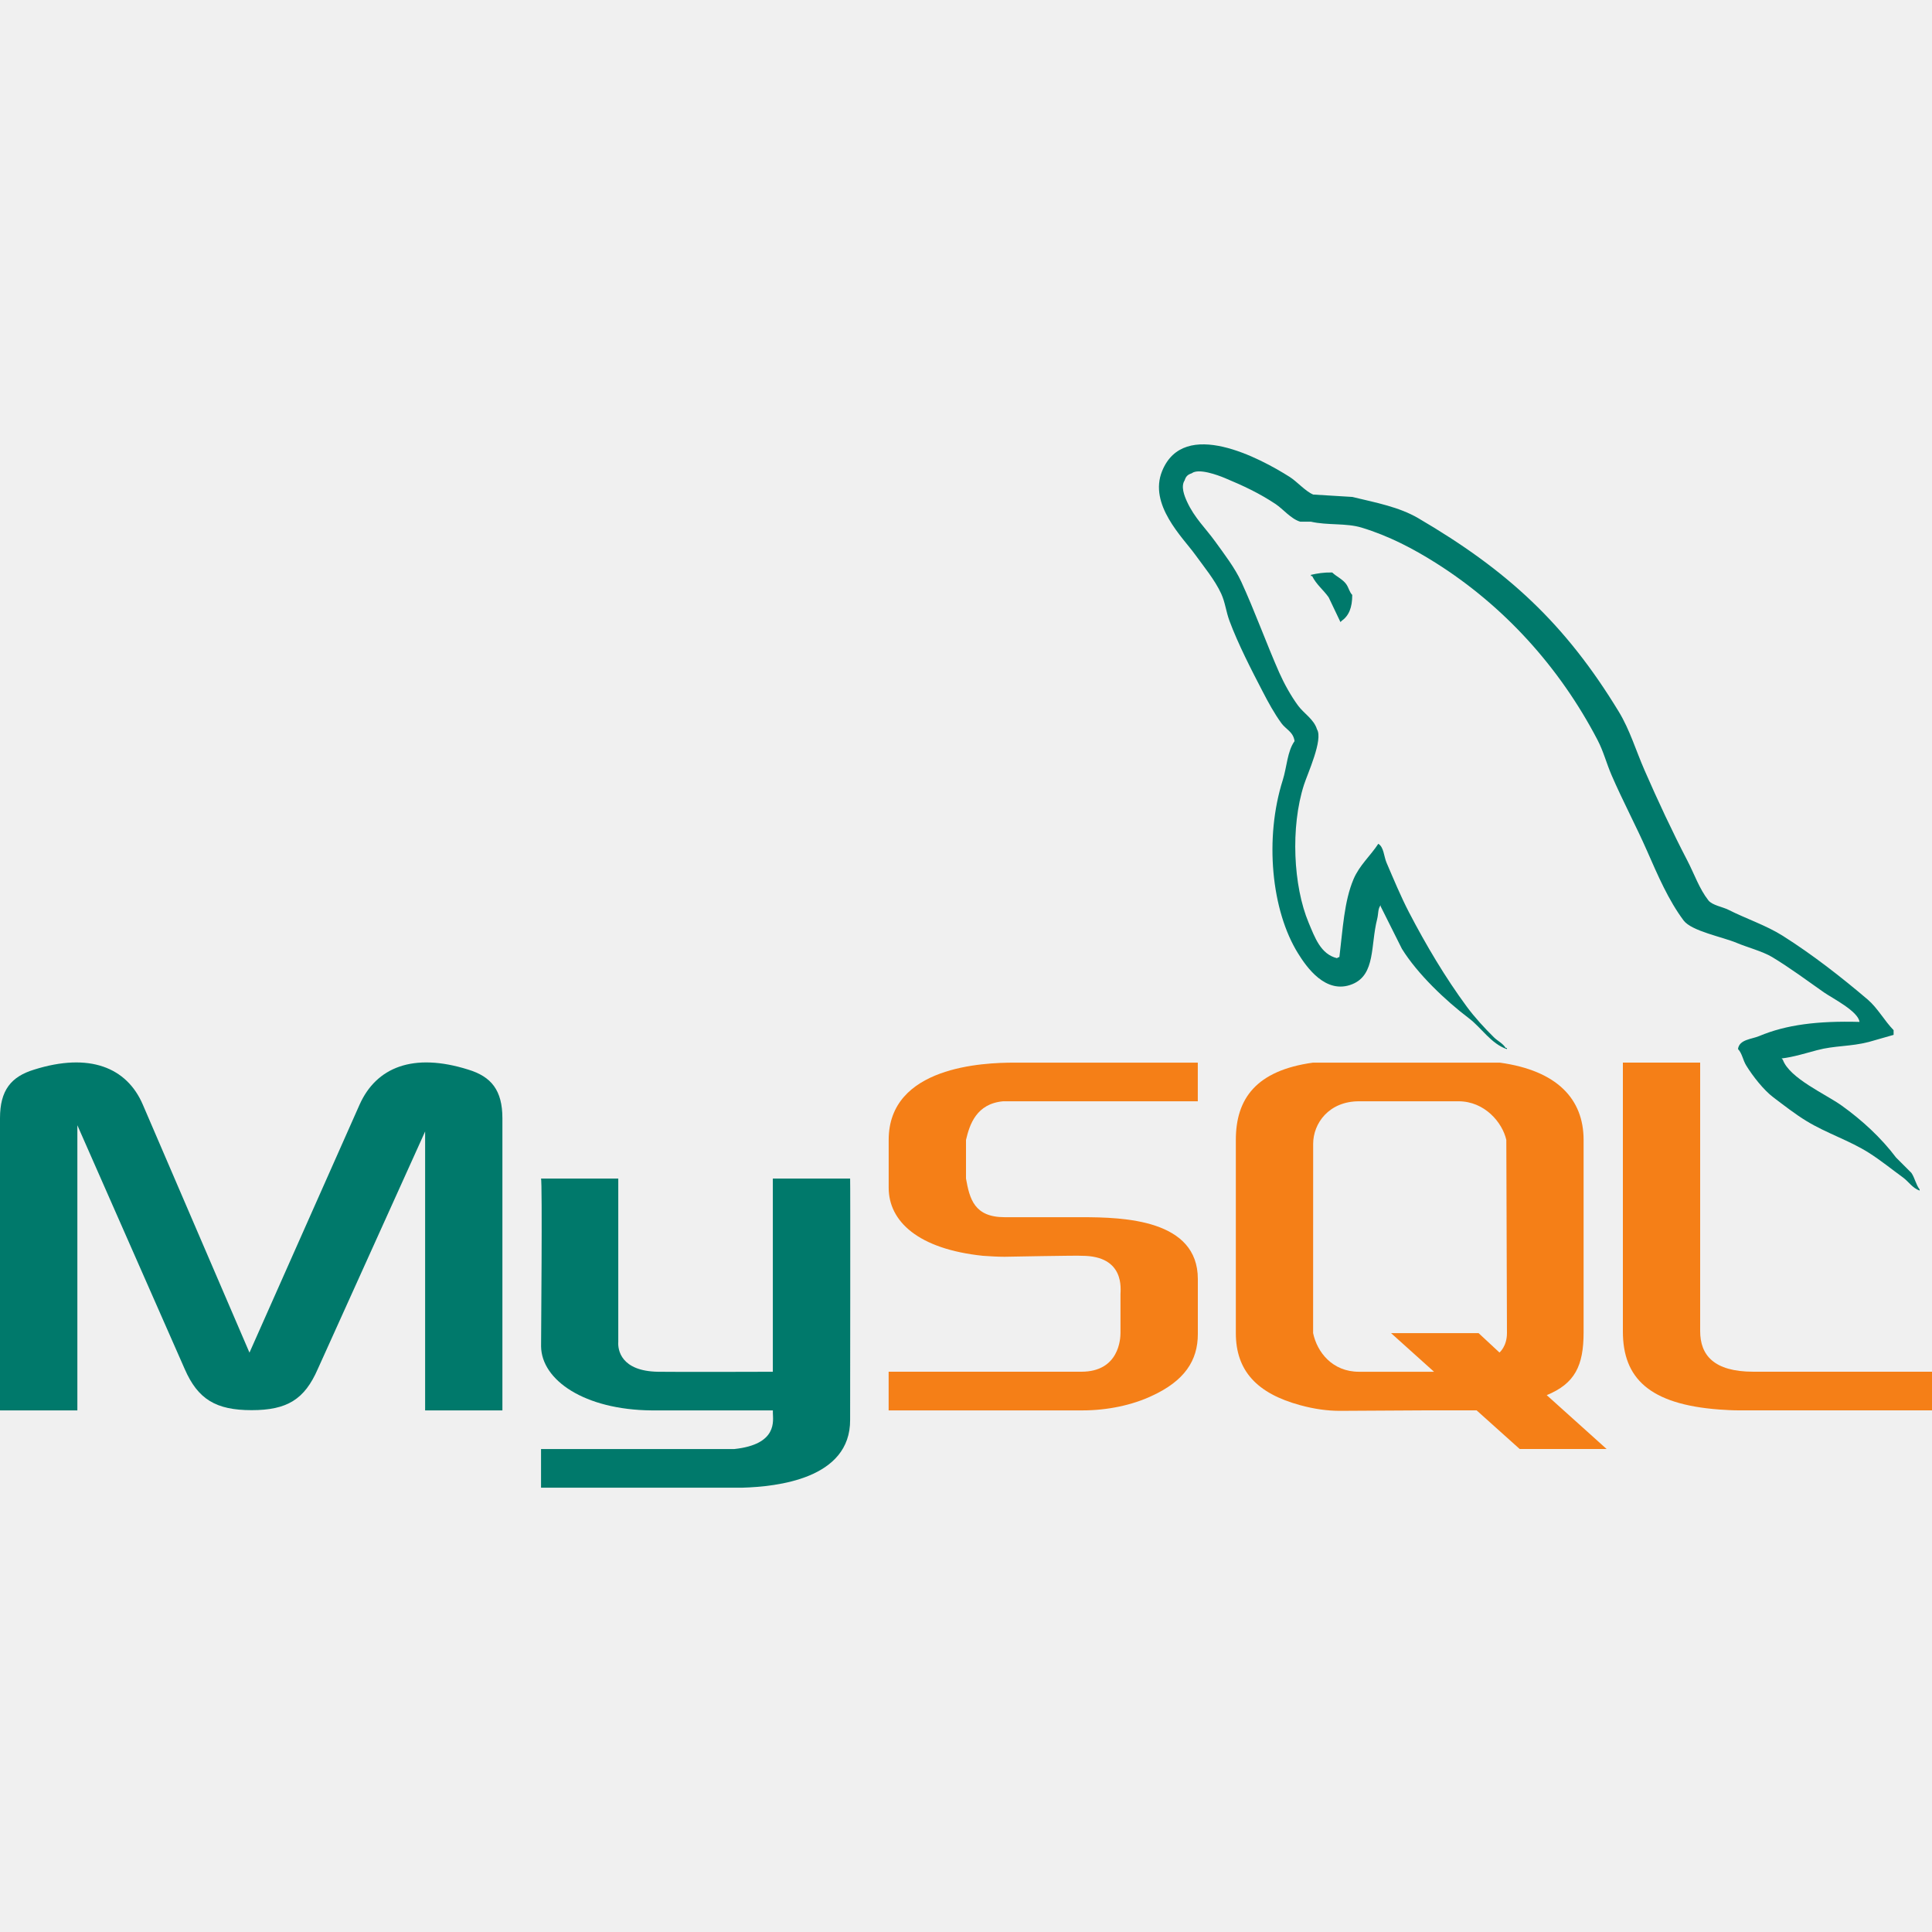
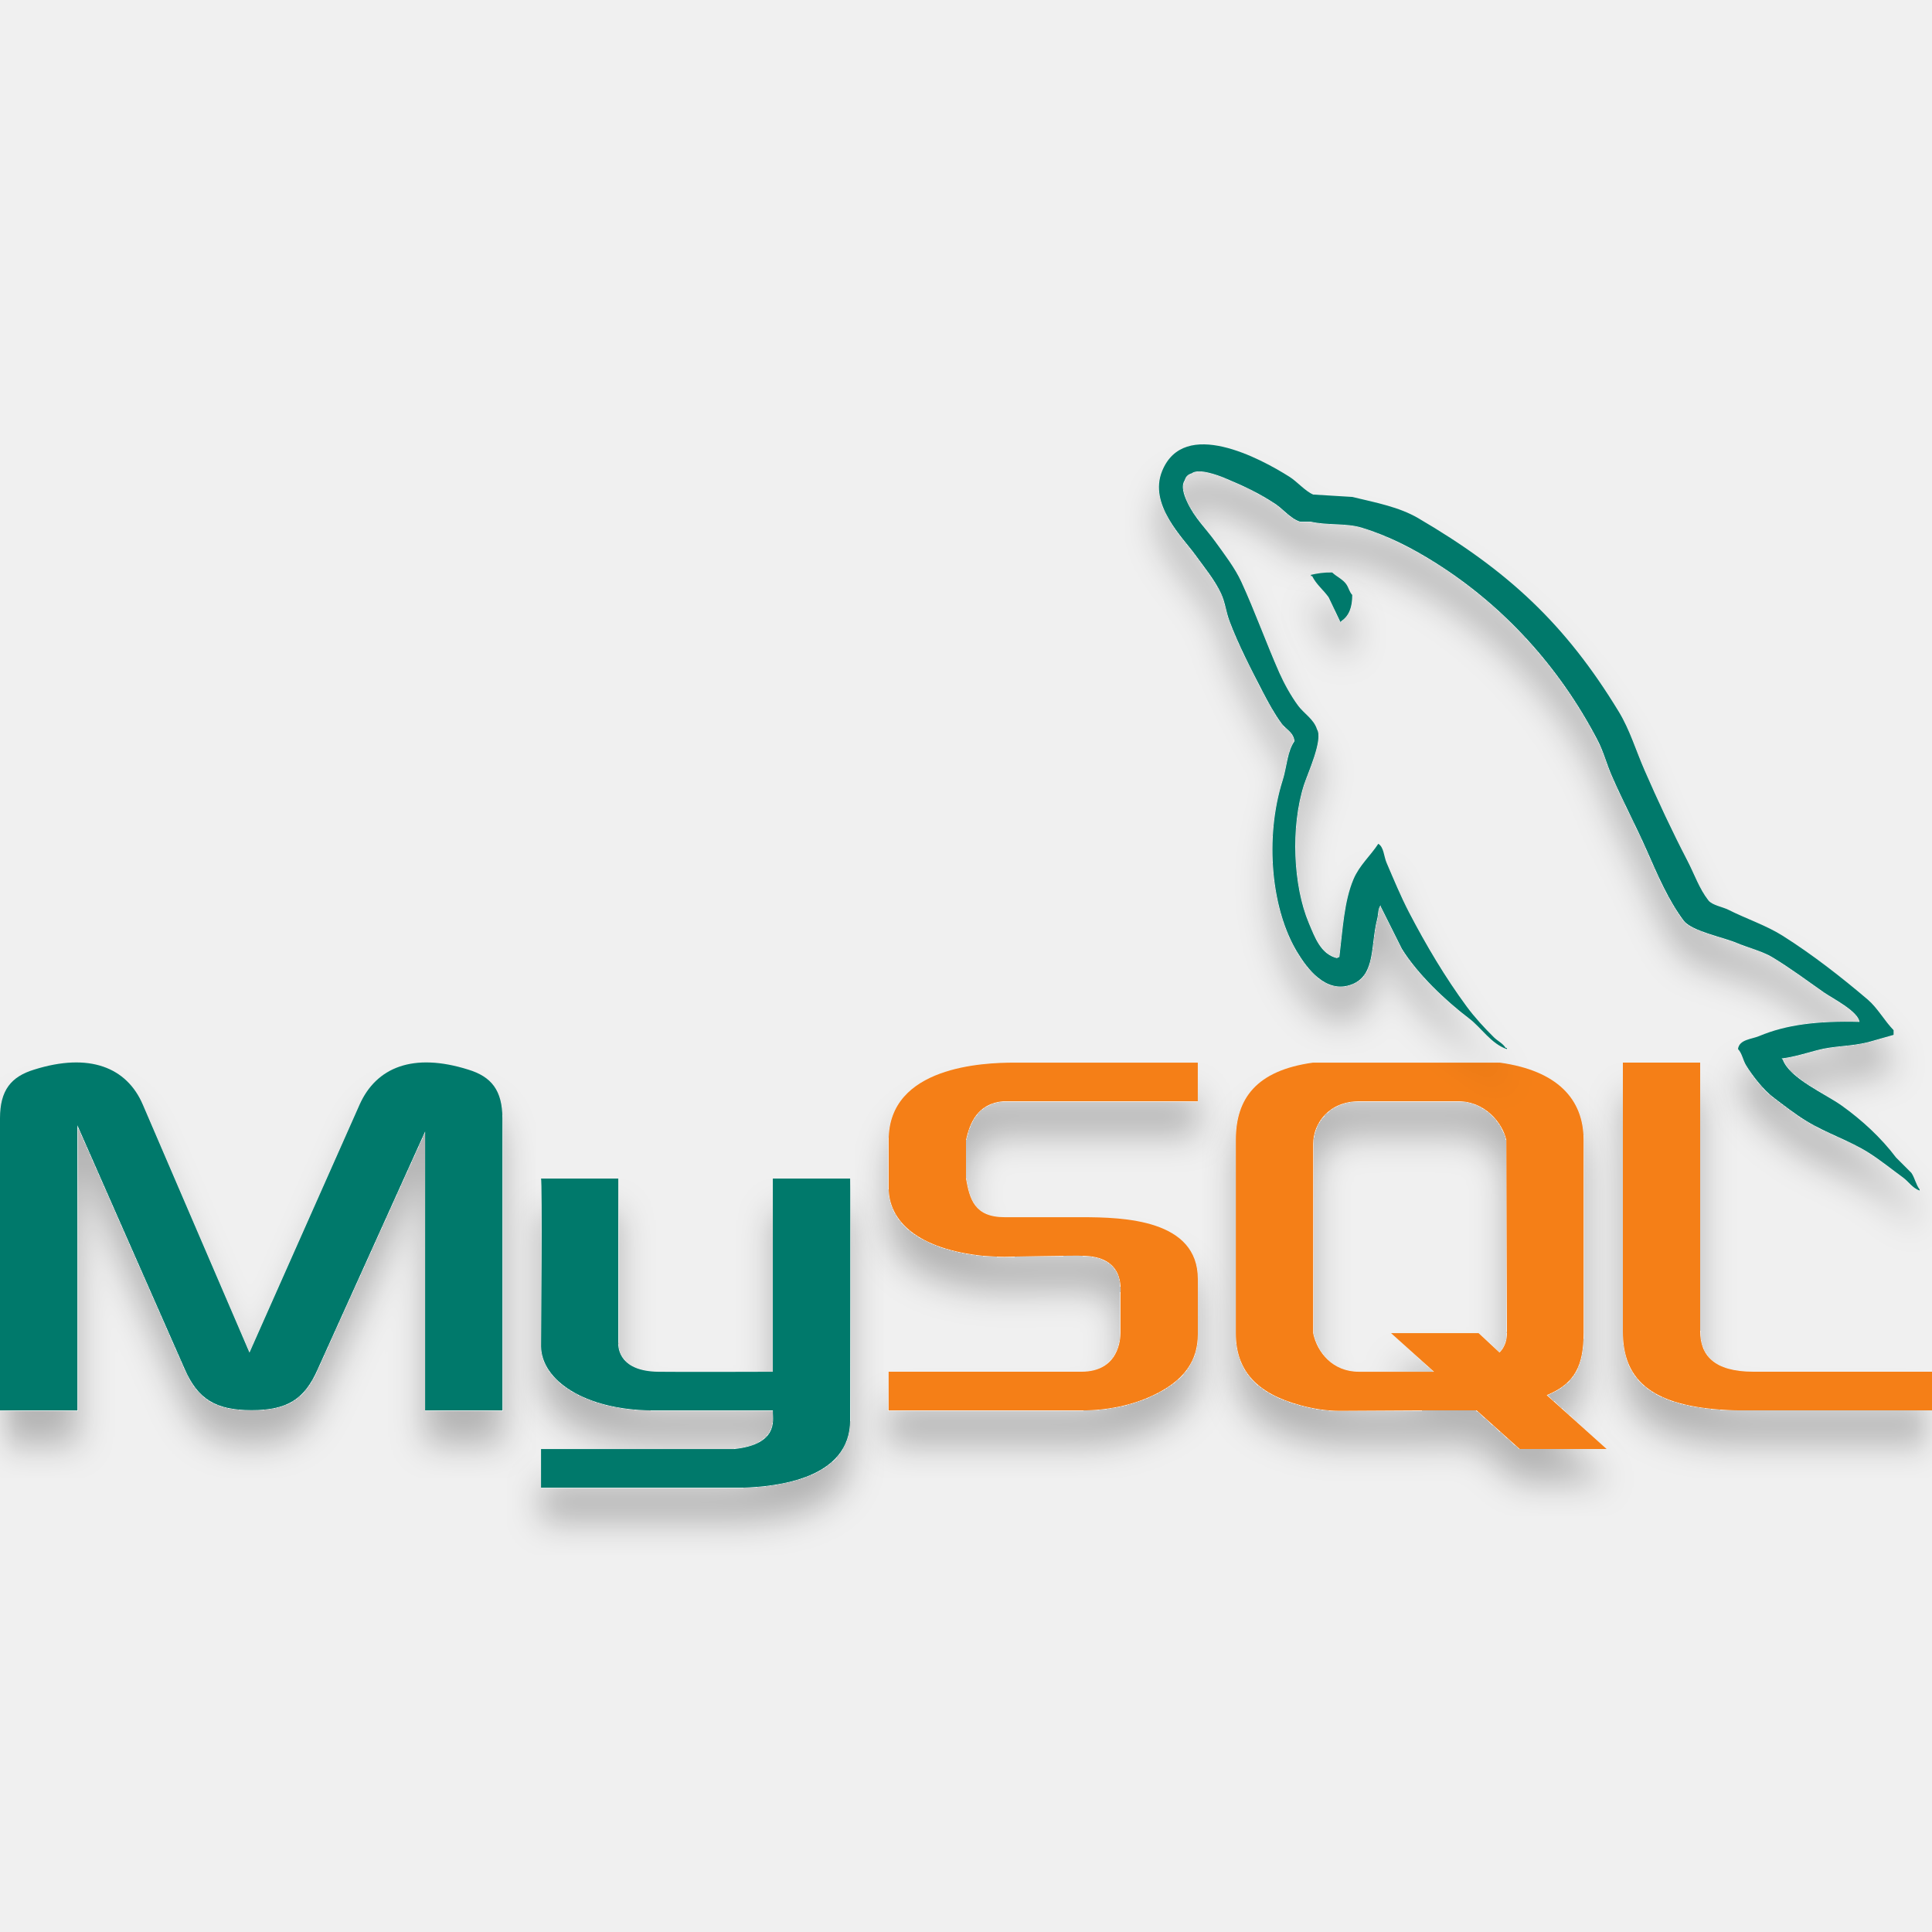
<svg xmlns="http://www.w3.org/2000/svg" width="231" height="231" viewBox="0 0 231 231" fill="none">
  <g clip-path="url(#clip0)">
-     <path d="M0.01 168.635H9.25V134.538L22.085 163.688C23.668 167.321 25.834 168.606 30.083 168.606C34.332 168.606 36.411 167.321 37.995 163.688L50.83 135.284V168.635H60.07V133.706C60.07 130.351 58.737 128.725 55.984 127.887C49.405 125.818 44.987 127.603 42.99 132.084L29.828 161.729L17.08 132.084C15.164 127.608 10.669 125.818 4.086 127.887C1.333 128.725 0 130.347 0 133.701V168.63H0.01V168.635Z" fill="#00796B" />
-     <path d="M64.684 140.915H73.924V160.429C73.852 161.392 74.233 163.947 78.689 164.015C80.96 164.053 92.265 164.015 92.404 164.015V140.915H101.645C101.683 140.915 101.645 169.636 101.645 169.756C101.693 176.84 92.847 177.754 88.781 177.875H64.689V173.255C64.737 173.255 87.727 173.26 87.794 173.255C93.03 172.701 92.409 169.819 92.409 168.943V168.635H77.914C69.877 168.563 64.752 165.021 64.694 160.983C64.684 160.608 64.867 141.088 64.684 140.915Z" fill="#00796B" />
-     <path d="M106.264 168.635H129.398C132.43 168.635 135.375 168 137.714 166.902C141.612 165.112 143.22 162.691 143.22 159.51V152.927C143.22 145.824 134.413 145.535 129.36 145.535H120.12C116.486 145.535 115.933 143.34 115.5 140.915V136.295C115.933 134.447 116.741 131.964 119.942 131.675C123.662 131.675 143.215 131.675 143.215 131.675V127.055H121.241C117.607 127.055 106.255 127.488 106.255 136.295V142.007C106.255 146.05 109.806 149.342 117.516 150.15C118.382 150.208 119.249 150.266 120.11 150.266C120.11 150.266 129.09 150.092 129.35 150.15C134.547 150.15 133.97 154.193 133.97 154.77V159.39C133.97 160.025 133.826 164.01 129.297 164.01C128.951 164.01 106.25 164.01 106.25 164.01V168.635H106.264Z" fill="#F57F17" />
-     <path d="M194.04 159.198C194.04 164.775 197.192 167.903 205.552 168.529C206.331 168.582 207.116 168.63 207.9 168.63H231V164.01H209.657C204.888 164.01 203.28 162.008 203.28 159.145V127.05H194.04V159.198Z" fill="#F57F17" />
-     <path d="M147.763 159.395V136.295C147.763 131.386 150.17 127.998 156.984 127.055H160.218H176.807H179.333C186.148 127.998 189.343 131.381 189.343 136.295V159.308C189.343 163.288 188.309 165.425 184.935 166.811L192.096 173.25H181.701L176.552 168.63H170.502L160.223 168.688C158.736 168.688 157.167 168.481 155.444 168.009C150.275 166.599 147.763 163.885 147.763 159.395ZM157.003 159.395C157.475 161.642 159.28 164.015 162.49 164.015H171.46L166.32 159.395H176.788L179.285 161.715C179.285 161.715 180.18 160.983 180.18 159.395C180.18 157.807 180.103 136.295 180.103 136.295C179.632 134.206 177.514 131.675 174.386 131.675H162.494C158.89 131.675 157.008 134.312 157.008 136.767L157.003 159.395Z" fill="#F57F17" />
-     <path d="M222.332 122.184C217.371 122.05 213.583 122.512 210.345 123.874C209.425 124.263 207.958 124.273 207.804 125.428C208.309 125.957 208.386 126.751 208.79 127.401C209.56 128.652 210.869 130.332 212.034 131.208C213.309 132.17 214.623 133.2 215.985 134.033C218.41 135.51 221.12 136.357 223.459 137.839C224.835 138.71 226.202 139.817 227.549 140.799C228.213 141.29 228.656 142.046 229.522 142.354C229.522 142.305 229.522 142.262 229.522 142.214C229.07 141.636 228.95 140.842 228.536 140.236C227.925 139.625 227.313 139.014 226.702 138.402C224.912 136.025 222.631 133.932 220.215 132.199C218.285 130.813 213.968 128.941 213.16 126.698C213.112 126.65 213.068 126.607 213.015 126.554C214.382 126.4 215.985 125.904 217.246 125.568C219.368 125 221.259 125.149 223.449 124.581C224.436 124.297 225.422 124.018 226.409 123.734C226.409 123.546 226.409 123.359 226.409 123.171C225.302 122.035 224.508 120.534 223.305 119.504C220.143 116.814 216.697 114.128 213.15 111.886C211.182 110.644 208.747 109.835 206.663 108.782C205.96 108.425 204.728 108.243 204.266 107.655C203.169 106.26 202.577 104.484 201.73 102.862C199.959 99.455 198.217 95.73 196.653 92.145C195.58 89.7 194.882 87.284 193.549 85.09C187.143 74.56 180.247 68.203 169.573 61.956C167.302 60.628 164.563 60.103 161.671 59.415C160.116 59.324 158.567 59.227 157.012 59.131C156.064 58.731 155.083 57.577 154.187 57.014C150.65 54.776 141.574 49.915 138.956 56.306C137.3 60.339 141.43 64.275 142.907 66.321C143.942 67.755 145.27 69.362 146.011 70.979C146.497 72.038 146.584 73.102 146.998 74.223C148.023 76.985 149.644 80.133 150.973 82.688C151.642 83.983 152.383 85.34 153.23 86.495C153.75 87.202 154.64 87.515 154.784 88.612C153.913 89.83 153.865 91.721 153.374 93.271C151.17 100.225 152.003 108.863 155.208 114.003C156.189 115.582 158.509 118.97 161.695 117.67C164.481 116.534 163.861 113.017 164.655 109.912C164.833 109.21 164.722 108.695 165.078 108.223C165.078 108.271 165.078 108.315 165.078 108.368C165.925 110.057 166.767 111.756 167.619 113.445C169.501 116.472 172.836 119.634 175.656 121.77C177.119 122.877 178.274 124.793 180.17 125.438C180.17 125.389 180.17 125.346 180.17 125.293C180.122 125.293 180.079 125.293 180.026 125.293C179.66 124.721 179.083 124.485 178.616 124.023C177.514 122.94 176.282 121.597 175.372 120.356C172.802 116.867 170.531 113.045 168.461 109.07C167.475 107.169 166.613 105.081 165.781 103.146C165.458 102.4 165.463 101.274 164.794 100.889C163.88 102.304 162.542 103.449 161.835 105.119C160.708 107.79 160.559 111.053 160.145 114.427C159.895 114.513 160.006 114.455 159.861 114.566C157.898 114.09 157.205 112.073 156.473 110.336C154.625 105.947 154.284 98.882 155.91 93.834C156.329 92.525 158.23 88.41 157.465 87.202C157.099 85.994 155.886 85.296 155.213 84.377C154.37 83.242 153.538 81.74 152.955 80.426C151.444 77.005 150.01 73.025 148.417 69.564C147.657 67.909 146.372 66.239 145.313 64.771C144.144 63.145 142.83 61.946 141.925 59.978C141.603 59.28 141.165 58.159 141.641 57.437C141.795 56.951 142.007 56.749 142.488 56.59C143.306 55.955 145.583 56.797 146.439 57.153C148.701 58.092 150.588 58.987 152.503 60.257C153.422 60.868 154.351 62.047 155.463 62.375C155.886 62.375 156.31 62.375 156.733 62.375C158.721 62.832 160.944 62.519 162.797 63.082C166.079 64.078 169.015 65.628 171.681 67.312C179.814 72.447 186.46 79.752 191.008 88.473C191.739 89.878 192.057 91.216 192.697 92.703C193.996 95.706 195.638 98.796 196.927 101.731C198.217 104.662 199.478 107.617 201.302 110.057C202.264 111.337 205.97 112.025 207.65 112.737C208.829 113.238 210.763 113.753 211.88 114.427C214.016 115.716 216.086 117.252 218.083 118.657C219.103 119.364 222.178 120.909 222.332 122.184Z" fill="#00796B" />
-     <path d="M159.284 68.448C158.25 68.429 157.518 68.559 156.743 68.732C156.743 68.781 156.743 68.824 156.743 68.877C156.792 68.877 156.835 68.877 156.888 68.877C157.383 69.887 158.25 70.547 158.861 71.418C159.333 72.404 159.799 73.391 160.271 74.377C160.319 74.329 160.362 74.286 160.411 74.238C161.282 73.622 161.686 72.64 161.681 71.134C161.33 70.763 161.277 70.301 160.974 69.863C160.569 69.271 159.79 68.939 159.284 68.448Z" fill="#00796B" />
+     <g filter="url(#filter0_d)">
+       <path d="M0.01 168.635H9.25V134.538L22.085 163.688C23.668 167.321 25.834 168.606 30.083 168.606C34.332 168.606 36.411 167.321 37.995 163.688L50.83 135.284V168.635H60.07V133.706C60.07 130.351 58.737 128.725 55.984 127.887C49.405 125.818 44.987 127.603 42.99 132.084L29.828 161.729L17.08 132.084C15.164 127.608 10.669 125.818 4.086 127.887C1.333 128.725 0 130.347 0 133.701V168.63H0.01V168.635Z" fill="#00796B" />
+     </g>
+     <g filter="url(#filter1_d)">
+       <path d="M64.684 140.915H73.924V160.429C73.852 161.392 74.233 163.947 78.689 164.015C80.96 164.053 92.265 164.015 92.404 164.015V140.915H101.645C101.683 140.915 101.645 169.636 101.645 169.756C101.693 176.84 92.847 177.754 88.781 177.875H64.689V173.255C64.737 173.255 87.727 173.26 87.794 173.255C93.03 172.701 92.409 169.819 92.409 168.943V168.635H77.914C69.877 168.563 64.752 165.021 64.694 160.983C64.684 160.608 64.867 141.088 64.684 140.915Z" fill="#00796B" />
+     </g>
+     <g filter="url(#filter2_d)">
+       <path d="M106.264 168.635H129.398C132.43 168.635 135.375 168 137.714 166.902C141.612 165.112 143.22 162.691 143.22 159.51V152.927C143.22 145.824 134.413 145.535 129.36 145.535H120.12C116.486 145.535 115.933 143.34 115.5 140.915V136.295C115.933 134.447 116.741 131.964 119.942 131.675C123.662 131.675 143.215 131.675 143.215 131.675V127.055H121.241C117.607 127.055 106.255 127.488 106.255 136.295V142.007C106.255 146.05 109.806 149.342 117.516 150.15C118.382 150.208 119.249 150.266 120.11 150.266C120.11 150.266 129.09 150.092 129.35 150.15C134.547 150.15 133.97 154.193 133.97 154.77V159.39C133.97 160.025 133.826 164.01 129.297 164.01C128.951 164.01 106.25 164.01 106.25 164.01V168.635H106.264Z" fill="#F57F17" />
+     </g>
+     <g filter="url(#filter3_d)">
+       <path d="M194.04 159.198C194.04 164.775 197.192 167.903 205.552 168.529C206.331 168.582 207.116 168.63 207.9 168.63H231V164.01H209.657C204.888 164.01 203.28 162.008 203.28 159.145V127.05H194.04V159.198Z" fill="#F57F17" />
+     </g>
+     <g filter="url(#filter4_d)">
+       <path d="M147.763 159.395V136.295C147.763 131.386 150.17 127.998 156.984 127.055H160.218H176.807H179.333C186.148 127.998 189.343 131.381 189.343 136.295V159.308C189.343 163.288 188.309 165.425 184.935 166.811L192.096 173.25H181.701L176.552 168.63H170.502L160.223 168.688C158.736 168.688 157.167 168.481 155.444 168.009C150.275 166.599 147.763 163.885 147.763 159.395ZM157.003 159.395C157.475 161.642 159.28 164.015 162.49 164.015H171.46L166.32 159.395H176.788L179.285 161.715C179.285 161.715 180.18 160.983 180.18 159.395C180.18 157.807 180.103 136.295 180.103 136.295C179.632 134.206 177.514 131.675 174.386 131.675H162.494C158.89 131.675 157.008 134.312 157.008 136.767L157.003 159.395Z" fill="#F57F17" />
+     </g>
+     <g filter="url(#filter5_d)">
+       <path d="M222.332 122.184C217.371 122.05 213.583 122.512 210.345 123.874C209.425 124.263 207.958 124.273 207.804 125.428C208.309 125.957 208.386 126.751 208.79 127.401C209.56 128.652 210.869 130.332 212.034 131.208C213.309 132.17 214.623 133.2 215.985 134.033C218.41 135.51 221.12 136.357 223.459 137.839C224.835 138.71 226.202 139.817 227.549 140.799C228.213 141.29 228.656 142.046 229.522 142.354C229.522 142.305 229.522 142.262 229.522 142.214C229.07 141.636 228.95 140.842 228.536 140.236C227.925 139.625 227.313 139.014 226.702 138.402C224.912 136.025 222.631 133.932 220.215 132.199C218.285 130.813 213.968 128.941 213.16 126.698C213.112 126.65 213.068 126.607 213.015 126.554C214.382 126.4 215.985 125.904 217.246 125.568C219.368 125 221.259 125.149 223.449 124.581C224.436 124.297 225.422 124.018 226.409 123.734C226.409 123.546 226.409 123.359 226.409 123.171C225.302 122.035 224.508 120.534 223.305 119.504C220.143 116.814 216.697 114.128 213.15 111.886C211.182 110.644 208.747 109.835 206.663 108.782C205.96 108.425 204.728 108.243 204.266 107.655C203.169 106.26 202.577 104.484 201.73 102.862C199.959 99.455 198.217 95.73 196.653 92.145C195.58 89.7 194.882 87.284 193.549 85.09C187.143 74.56 180.247 68.203 169.573 61.956C167.302 60.628 164.563 60.103 161.671 59.415C160.116 59.324 158.567 59.227 157.012 59.131C156.064 58.731 155.083 57.577 154.187 57.014C150.65 54.776 141.574 49.915 138.956 56.306C137.3 60.339 141.43 64.275 142.907 66.321C143.942 67.755 145.27 69.362 146.011 70.979C146.497 72.038 146.584 73.102 146.998 74.223C148.023 76.985 149.644 80.133 150.973 82.688C151.642 83.983 152.383 85.34 153.23 86.495C153.75 87.202 154.64 87.515 154.784 88.612C153.913 89.83 153.865 91.721 153.374 93.271C151.17 100.225 152.003 108.863 155.208 114.003C156.189 115.582 158.509 118.97 161.695 117.67C164.481 116.534 163.861 113.017 164.655 109.912C164.833 109.21 164.722 108.695 165.078 108.223C165.078 108.271 165.078 108.315 165.078 108.368C165.925 110.057 166.767 111.756 167.619 113.445C169.501 116.472 172.836 119.634 175.656 121.77C177.119 122.877 178.274 124.793 180.17 125.438C180.17 125.389 180.17 125.346 180.17 125.293C180.122 125.293 180.079 125.293 180.026 125.293C179.66 124.721 179.083 124.485 178.616 124.023C177.514 122.94 176.282 121.597 175.372 120.356C172.802 116.867 170.531 113.045 168.461 109.07C167.475 107.169 166.613 105.081 165.781 103.146C165.458 102.4 165.463 101.274 164.794 100.889C163.88 102.304 162.542 103.449 161.835 105.119C160.708 107.79 160.559 111.053 160.145 114.427C159.895 114.513 160.006 114.455 159.861 114.566C157.898 114.09 157.205 112.073 156.473 110.336C154.625 105.947 154.284 98.882 155.91 93.834C156.329 92.525 158.23 88.41 157.465 87.202C157.099 85.994 155.886 85.296 155.213 84.377C154.37 83.242 153.538 81.74 152.955 80.426C151.444 77.005 150.01 73.025 148.417 69.564C147.657 67.909 146.372 66.239 145.313 64.771C144.144 63.145 142.83 61.946 141.925 59.978C141.603 59.28 141.165 58.159 141.641 57.437C141.795 56.951 142.007 56.749 142.488 56.59C143.306 55.955 145.583 56.797 146.439 57.153C148.701 58.092 150.588 58.987 152.503 60.257C153.422 60.868 154.351 62.047 155.463 62.375C155.886 62.375 156.31 62.375 156.733 62.375C158.721 62.832 160.944 62.519 162.797 63.082C166.079 64.078 169.015 65.628 171.681 67.312C179.814 72.447 186.46 79.752 191.008 88.473C191.739 89.878 192.057 91.216 192.697 92.703C193.996 95.706 195.638 98.796 196.927 101.731C198.217 104.662 199.478 107.617 201.302 110.057C202.264 111.337 205.97 112.025 207.65 112.737C208.829 113.238 210.763 113.753 211.88 114.427C214.016 115.716 216.086 117.252 218.083 118.657C219.103 119.364 222.178 120.909 222.332 122.184Z" fill="#00796B" />
+     </g>
+     <g filter="url(#filter6_d)">
+       <path d="M159.284 68.448C158.25 68.429 157.518 68.559 156.743 68.732C156.743 68.781 156.743 68.824 156.743 68.877C156.792 68.877 156.835 68.877 156.888 68.877C157.383 69.887 158.25 70.547 158.861 71.418C159.333 72.404 159.799 73.391 160.271 74.377C160.319 74.329 160.362 74.286 160.411 74.238C161.282 73.622 161.686 72.64 161.681 71.134C161.33 70.763 161.277 70.301 160.974 69.863C160.569 69.271 159.79 68.939 159.284 68.448Z" fill="#00796B" />
+     </g>
  </g>
  <defs>
+     <filter id="filter0_d" x="-4" y="127.03" width="68.07" height="49.605" filterUnits="userSpaceOnUse" color-interpolation-filters="sRGB">
+       <feFlood flood-opacity="0" result="BackgroundImageFix" />
+       <feColorMatrix in="SourceAlpha" type="matrix" values="0 0 0 0 0 0 0 0 0 0 0 0 0 0 0 0 0 0 127 0" result="hardAlpha" />
+       <feOffset dy="4" />
+       <feGaussianBlur stdDeviation="2" />
+       <feComposite in2="hardAlpha" operator="out" />
+       <feColorMatrix type="matrix" values="0 0 0 0 0 0 0 0 0 0 0 0 0 0 0 0 0 0 0.25 0" />
+       <feBlend mode="normal" in2="BackgroundImageFix" result="effect1_dropShadow" />
+       <feBlend mode="normal" in="SourceGraphic" in2="effect1_dropShadow" result="shape" />
+     </filter>
+     <filter id="filter1_d" x="60.684" y="140.915" width="44.977" height="44.96" filterUnits="userSpaceOnUse" color-interpolation-filters="sRGB">
+       <feFlood flood-opacity="0" result="BackgroundImageFix" />
+       <feColorMatrix in="SourceAlpha" type="matrix" values="0 0 0 0 0 0 0 0 0 0 0 0 0 0 0 0 0 0 127 0" result="hardAlpha" />
+       <feOffset dy="4" />
+       <feGaussianBlur stdDeviation="2" />
+       <feComposite in2="hardAlpha" operator="out" />
+       <feColorMatrix type="matrix" values="0 0 0 0 0 0 0 0 0 0 0 0 0 0 0 0 0 0 0.25 0" />
+       <feBlend mode="normal" in2="BackgroundImageFix" result="effect1_dropShadow" />
+       <feBlend mode="normal" in="SourceGraphic" in2="effect1_dropShadow" result="shape" />
+     </filter>
+     <filter id="filter2_d" x="102.25" y="127.055" width="44.97" height="49.58" filterUnits="userSpaceOnUse" color-interpolation-filters="sRGB">
+       <feFlood flood-opacity="0" result="BackgroundImageFix" />
+       <feColorMatrix in="SourceAlpha" type="matrix" values="0 0 0 0 0 0 0 0 0 0 0 0 0 0 0 0 0 0 127 0" result="hardAlpha" />
+       <feOffset dy="4" />
+       <feGaussianBlur stdDeviation="2" />
+       <feComposite in2="hardAlpha" operator="out" />
+       <feColorMatrix type="matrix" values="0 0 0 0 0 0 0 0 0 0 0 0 0 0 0 0 0 0 0.25 0" />
+       <feBlend mode="normal" in2="BackgroundImageFix" result="effect1_dropShadow" />
+       <feBlend mode="normal" in="SourceGraphic" in2="effect1_dropShadow" result="shape" />
+     </filter>
+     <filter id="filter3_d" x="190.04" y="127.05" width="44.96" height="49.58" filterUnits="userSpaceOnUse" color-interpolation-filters="sRGB">
+       <feFlood flood-opacity="0" result="BackgroundImageFix" />
+       <feColorMatrix in="SourceAlpha" type="matrix" values="0 0 0 0 0 0 0 0 0 0 0 0 0 0 0 0 0 0 127 0" result="hardAlpha" />
+       <feOffset dy="4" />
+       <feGaussianBlur stdDeviation="2" />
+       <feComposite in2="hardAlpha" operator="out" />
+       <feColorMatrix type="matrix" values="0 0 0 0 0 0 0 0 0 0 0 0 0 0 0 0 0 0 0.25 0" />
+       <feBlend mode="normal" in2="BackgroundImageFix" result="effect1_dropShadow" />
+       <feBlend mode="normal" in="SourceGraphic" in2="effect1_dropShadow" result="shape" />
+     </filter>
+     <filter id="filter4_d" x="143.763" y="127.055" width="52.333" height="54.195" filterUnits="userSpaceOnUse" color-interpolation-filters="sRGB">
+       <feFlood flood-opacity="0" result="BackgroundImageFix" />
+       <feColorMatrix in="SourceAlpha" type="matrix" values="0 0 0 0 0 0 0 0 0 0 0 0 0 0 0 0 0 0 127 0" result="hardAlpha" />
+       <feOffset dy="4" />
+       <feGaussianBlur stdDeviation="2" />
+       <feComposite in2="hardAlpha" operator="out" />
+       <feColorMatrix type="matrix" values="0 0 0 0 0 0 0 0 0 0 0 0 0 0 0 0 0 0 0.25 0" />
+       <feBlend mode="normal" in2="BackgroundImageFix" result="effect1_dropShadow" />
+       <feBlend mode="normal" in="SourceGraphic" in2="effect1_dropShadow" result="shape" />
+     </filter>
+     <filter id="filter5_d" x="134.571" y="53.13" width="98.951" height="97.223" filterUnits="userSpaceOnUse" color-interpolation-filters="sRGB">
+       <feFlood flood-opacity="0" result="BackgroundImageFix" />
+       <feColorMatrix in="SourceAlpha" type="matrix" values="0 0 0 0 0 0 0 0 0 0 0 0 0 0 0 0 0 0 127 0" result="hardAlpha" />
+       <feOffset dy="4" />
+       <feGaussianBlur stdDeviation="2" />
+       <feComposite in2="hardAlpha" operator="out" />
+       <feColorMatrix type="matrix" values="0 0 0 0 0 0 0 0 0 0 0 0 0 0 0 0 0 0 0.25 0" />
+       <feBlend mode="normal" in2="BackgroundImageFix" result="effect1_dropShadow" />
+       <feBlend mode="normal" in="SourceGraphic" in2="effect1_dropShadow" result="shape" />
+     </filter>
+     <filter id="filter6_d" x="152.743" y="68.447" width="12.938" height="13.931" filterUnits="userSpaceOnUse" color-interpolation-filters="sRGB">
+       <feFlood flood-opacity="0" result="BackgroundImageFix" />
+       <feColorMatrix in="SourceAlpha" type="matrix" values="0 0 0 0 0 0 0 0 0 0 0 0 0 0 0 0 0 0 127 0" result="hardAlpha" />
+       <feOffset dy="4" />
+       <feGaussianBlur stdDeviation="2" />
+       <feComposite in2="hardAlpha" operator="out" />
+       <feColorMatrix type="matrix" values="0 0 0 0 0 0 0 0 0 0 0 0 0 0 0 0 0 0 0.25 0" />
+       <feBlend mode="normal" in2="BackgroundImageFix" result="effect1_dropShadow" />
+       <feBlend mode="normal" in="SourceGraphic" in2="effect1_dropShadow" result="shape" />
+     </filter>
    <clipPath id="clip0">
      <rect width="231" height="231" fill="white" />
    </clipPath>
  </defs>
</svg>
